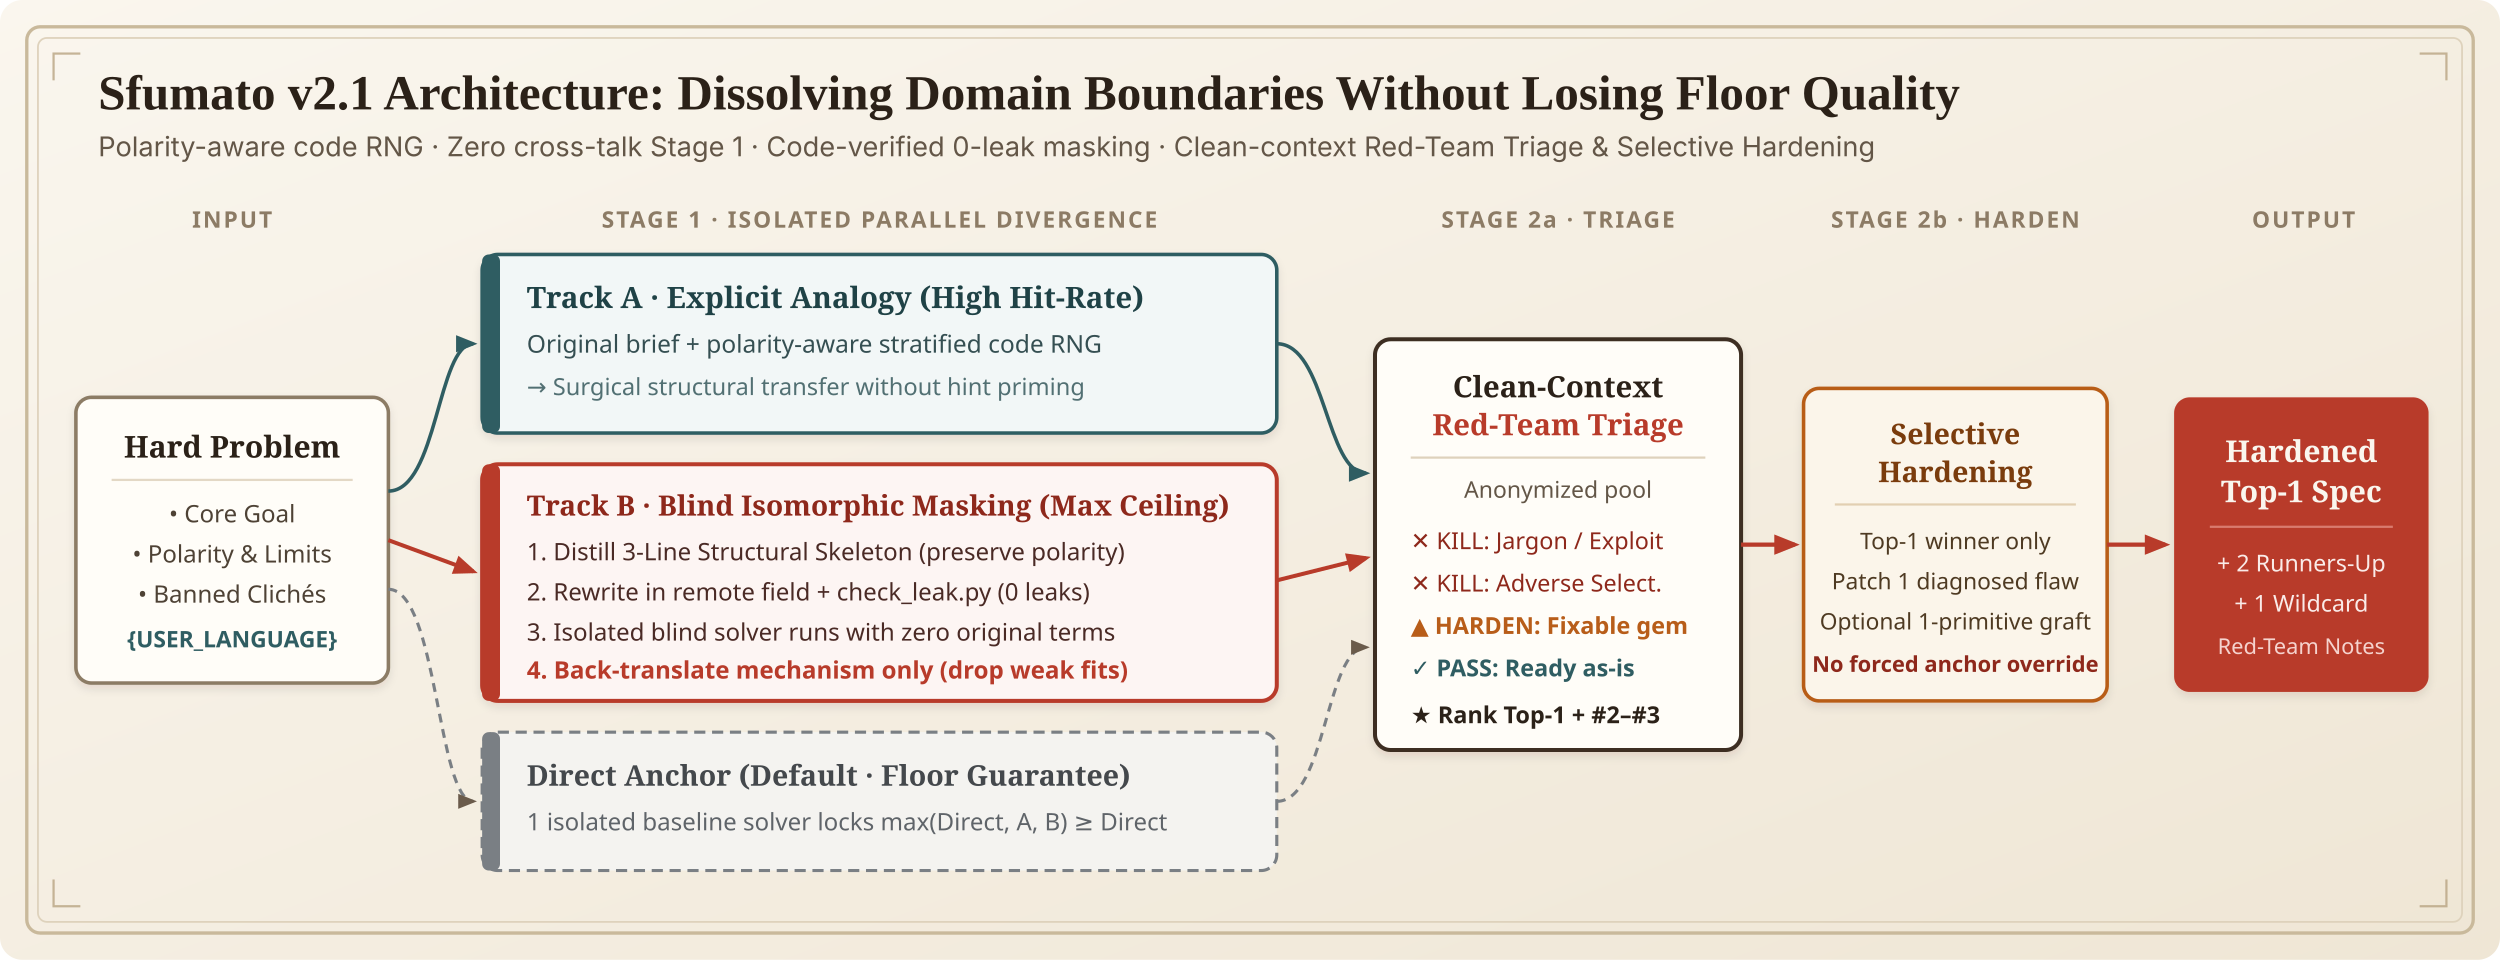
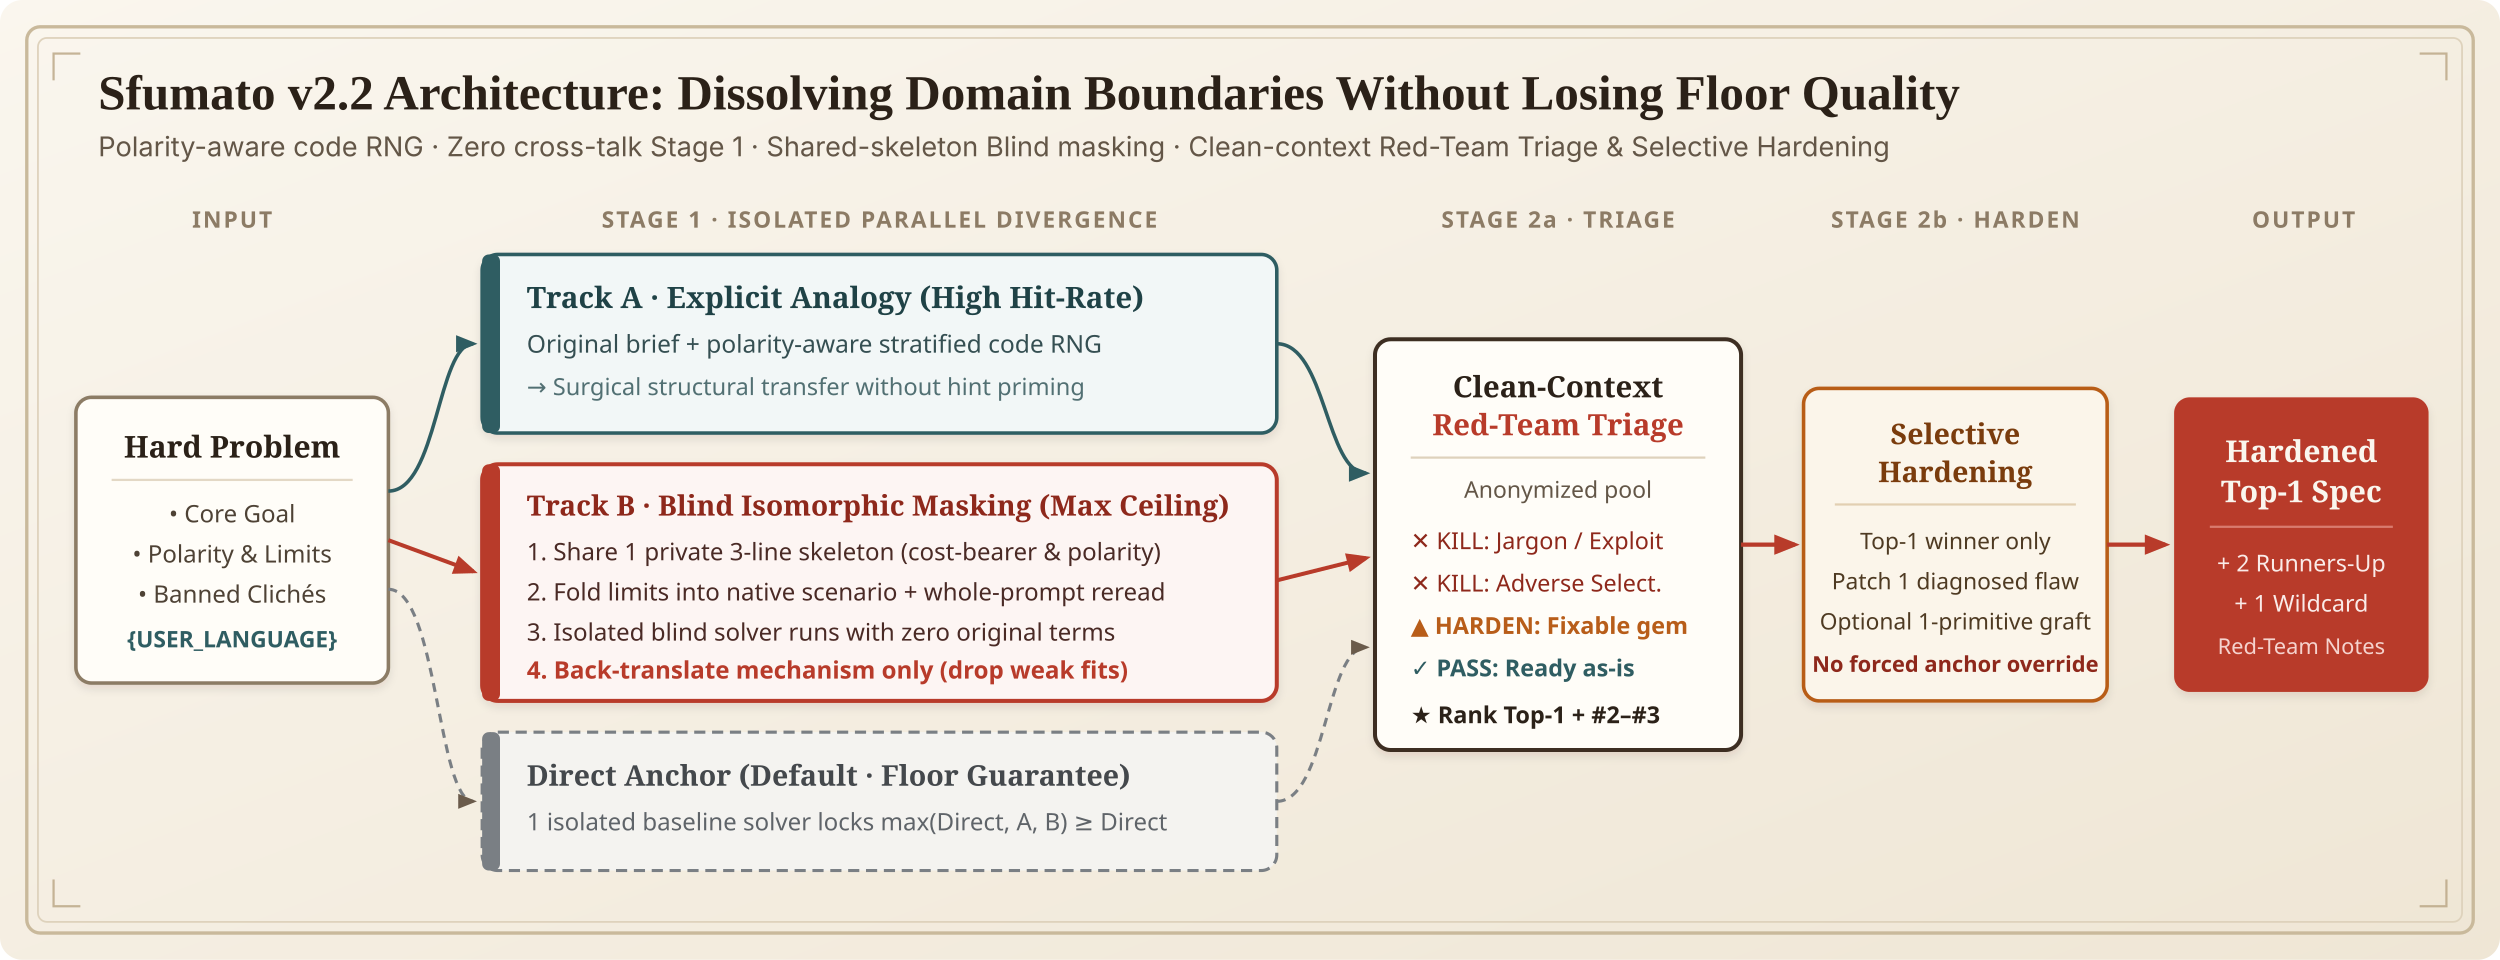
- <svg xmlns="http://www.w3.org/2000/svg" viewBox="0 0 1120 430" width="1120" height="430" role="img" aria-label="Sfumato v2.1 Dual-Track Architecture Diagram">
+ <svg xmlns="http://www.w3.org/2000/svg" viewBox="0 0 1120 430" width="1120" height="430" role="img" aria-label="Sfumato v2.2 Dual-Track Architecture Diagram">
  <defs>
    <linearGradient id="bgArch" x1="0" y1="0" x2="1" y2="1">
      <stop offset="0%" stop-color="#FAF6EE" />
      <stop offset="100%" stop-color="#EFE6D5" />
    </linearGradient>
    <marker id="arrowSepia" viewBox="0 0 10 10" refX="8" refY="5" markerWidth="6" markerHeight="6" orient="auto-start-reverse">
      <path d="M 0 1 L 10 5 L 0 9 z" fill="#6A5B4B" />
    </marker>
    <marker id="arrowRed" viewBox="0 0 10 10" refX="8" refY="5" markerWidth="6" markerHeight="6" orient="auto-start-reverse">
      <path d="M 0 1 L 10 5 L 0 9 z" fill="#B83B2A" />
    </marker>
    <marker id="arrowTeal" viewBox="0 0 10 10" refX="8" refY="5" markerWidth="6" markerHeight="6" orient="auto-start-reverse">
      <path d="M 0 1 L 10 5 L 0 9 z" fill="#2F5D62" />
    </marker>
    <filter id="cardShadow" x="-8%" y="-8%" width="116%" height="116%">
      <feDropShadow dx="0" dy="2" stdDeviation="2" flood-color="#2B2118" flood-opacity="0.1" />
    </filter>
  </defs>
  <rect x="0" y="0" width="1120" height="430" rx="10" fill="url(#bgArch)" />
  <rect x="12" y="12" width="1096" height="406" rx="6" fill="none" stroke="#C9B99B" stroke-width="1.5" />
  <rect x="17" y="17" width="1086" height="396" rx="4" fill="none" stroke="#DED2BC" stroke-width="0.8" />
  <g stroke="#B8A482" stroke-width="1" fill="none" opacity="0.8">
    <path d="M24,36 L24,24 L36,24" />
    <path d="M1096,36 L1096,24 L1084,24" />
    <path d="M24,394 L24,406 L36,406" />
    <path d="M1096,394 L1096,406 L1084,406" />
  </g>
  <text x="44" y="49" font-family="Georgia, 'Times New Roman', serif" font-size="22" font-weight="bold" fill="#2B2118">
-     Sfumato v2.1 Architecture: Dissolving Domain Boundaries Without Losing Floor Quality
+     Sfumato v2.2 Architecture: Dissolving Domain Boundaries Without Losing Floor Quality
  </text>
  <text x="44" y="70" font-family="system-ui, -apple-system, sans-serif" font-size="12.2" fill="#635647">
-     Polarity-aware code RNG · Zero cross-talk Stage 1 · Code-verified 0-leak masking · Clean-context Red-Team Triage &amp; Selective Hardening
+     Polarity-aware code RNG · Zero cross-talk Stage 1 · Shared-skeleton Blind masking · Clean-context Red-Team Triage &amp; Selective Hardening
  </text>
  <g font-family="system-ui, sans-serif" font-size="10.2" font-weight="700" fill="#8C7B65" letter-spacing="0.9">
    <text x="104" y="102" text-anchor="middle">INPUT</text>
    <text x="394" y="102" text-anchor="middle">STAGE 1 · ISOLATED PARALLEL DIVERGENCE</text>
    <text x="698" y="102" text-anchor="middle">STAGE 2a · TRIAGE</text>
    <text x="876" y="102" text-anchor="middle">STAGE 2b · HARDEN</text>
    <text x="1032" y="102" text-anchor="middle">OUTPUT</text>
  </g>
  <g transform="translate(34, 178)">
    <rect x="0" y="0" width="140" height="128" rx="7" fill="#FFFDF8" stroke="#8C7B65" stroke-width="1.6" filter="url(#cardShadow)" />
    <text x="70" y="27" font-family="Georgia, serif" font-size="13.5" font-weight="bold" fill="#2B2118" text-anchor="middle">Hard Problem</text>
    <line x1="16" y1="37" x2="124" y2="37" stroke="#E3D8C5" stroke-width="1" />
    <text x="70" y="56" font-family="system-ui, sans-serif" font-size="10.8" fill="#4E4235" text-anchor="middle">• Core Goal</text>
    <text x="70" y="74" font-family="system-ui, sans-serif" font-size="10.8" fill="#4E4235" text-anchor="middle">• Polarity &amp; Limits</text>
    <text x="70" y="92" font-family="system-ui, sans-serif" font-size="10.8" fill="#4E4235" text-anchor="middle">• Banned Clichés</text>
    <text x="70" y="112" font-family="system-ui, sans-serif" font-size="10.2" font-weight="600" fill="#2F5D62" text-anchor="middle">{USER_LANGUAGE}</text>
  </g>
  <g transform="translate(216, 114)">
    <rect x="0" y="0" width="356" height="80" rx="7" fill="#F2F7F7" stroke="#2F5D62" stroke-width="1.6" filter="url(#cardShadow)" />
    <rect x="0" y="0" width="8" height="80" rx="3" fill="#2F5D62" />
    <text x="20" y="24" font-family="Georgia, serif" font-size="13.2" font-weight="bold" fill="#1F4246">Track A · Explicit Analogy (High Hit-Rate)</text>
    <text x="20" y="44" font-family="system-ui, sans-serif" font-size="11" fill="#354F52">Original brief + polarity-aware stratified code RNG</text>
    <text x="20" y="63" font-family="system-ui, sans-serif" font-size="10.6" fill="#527073">→ Surgical structural transfer without hint priming</text>
  </g>
  <g transform="translate(216, 208)">
    <rect x="0" y="0" width="356" height="106" rx="7" fill="#FDF5F3" stroke="#B83B2A" stroke-width="1.8" filter="url(#cardShadow)" />
    <rect x="0" y="0" width="8" height="106" rx="3" fill="#B83B2A" />
    <text x="20" y="23" font-family="Georgia, serif" font-size="12.6" font-weight="bold" fill="#8E281B">Track B · Blind Isomorphic Masking (Max Ceiling)</text>
-     <text x="20" y="43" font-family="system-ui, sans-serif" font-size="10.8" fill="#4A2A25">1. Distill 3-Line Structural Skeleton (preserve polarity)</text>
-     <text x="20" y="61" font-family="system-ui, sans-serif" font-size="10.8" fill="#4A2A25">2. Rewrite in remote field + check_leak.py (0 leaks)</text>
+     <text x="20" y="43" font-family="system-ui, sans-serif" font-size="10.8" fill="#4A2A25">1. Share 1 private 3-line skeleton (cost-bearer &amp; polarity)</text>
+     <text x="20" y="61" font-family="system-ui, sans-serif" font-size="10.8" fill="#4A2A25">2. Fold limits into native scenario + whole-prompt reread</text>
    <text x="20" y="79" font-family="system-ui, sans-serif" font-size="10.8" fill="#4A2A25">3. Isolated blind solver runs with zero original terms</text>
    <text x="20" y="96" font-family="system-ui, sans-serif" font-size="10.8" font-weight="600" fill="#B83B2A">4. Back-translate mechanism only (drop weak fits)</text>
  </g>
  <g transform="translate(216, 328)">
    <rect x="0" y="0" width="356" height="62" rx="7" fill="#F4F3F0" stroke="#7A7F84" stroke-width="1.4" stroke-dasharray="5,3" />
    <rect x="0" y="0" width="8" height="62" rx="3" fill="#7A7F84" />
    <text x="20" y="24" font-family="Georgia, serif" font-size="12.8" font-weight="bold" fill="#44484C">Direct Anchor (Default · Floor Guarantee)</text>
    <text x="20" y="44" font-family="system-ui, sans-serif" font-size="10.8" fill="#5F6469">1 isolated baseline solver locks max(Direct, A, B) ≥ Direct</text>
  </g>
  <g transform="translate(616, 152)">
    <rect x="0" y="0" width="164" height="184" rx="7" fill="#FFFDF8" stroke="#3E2F23" stroke-width="1.8" filter="url(#cardShadow)" />
    <text x="82" y="26" font-family="Georgia, serif" font-size="13.2" font-weight="bold" fill="#2B2118" text-anchor="middle">Clean-Context</text>
    <text x="82" y="43" font-family="Georgia, serif" font-size="13.2" font-weight="bold" fill="#B83B2A" text-anchor="middle">Red-Team Triage</text>
    <line x1="16" y1="53" x2="148" y2="53" stroke="#DED2BC" stroke-width="1" />
    <text x="82" y="71" font-family="system-ui, sans-serif" font-size="10.3" fill="#635647" text-anchor="middle">Anonymized pool</text>
    <text x="16" y="94" font-family="system-ui, sans-serif" font-size="10.5" fill="#8E281B">✕ KILL: Jargon / Exploit</text>
    <text x="16" y="113" font-family="system-ui, sans-serif" font-size="10.5" fill="#8E281B">✕ KILL: Adverse Select.</text>
    <text x="16" y="132" font-family="system-ui, sans-serif" font-size="10.5" font-weight="600" fill="#B85D19">▲ HARDEN: Fixable gem</text>
    <text x="16" y="151" font-family="system-ui, sans-serif" font-size="10.5" font-weight="600" fill="#2F5D62">✓ PASS: Ready as-is</text>
    <text x="16" y="172" font-family="system-ui, sans-serif" font-size="10.5" font-weight="700" fill="#2B2118">★ Rank Top-1 + #2–#3</text>
  </g>
  <g transform="translate(808, 174)">
    <rect x="0" y="0" width="136" height="140" rx="7" fill="#FBF5EA" stroke="#B85D19" stroke-width="1.6" filter="url(#cardShadow)" />
    <text x="68" y="25" font-family="Georgia, serif" font-size="12.8" font-weight="bold" fill="#7A3C0D" text-anchor="middle">Selective</text>
    <text x="68" y="42" font-family="Georgia, serif" font-size="12.8" font-weight="bold" fill="#7A3C0D" text-anchor="middle">Hardening</text>
    <line x1="14" y1="52" x2="122" y2="52" stroke="#E2CFB2" stroke-width="1" />
    <text x="68" y="72" font-family="system-ui, sans-serif" font-size="10.2" fill="#4E3A22" text-anchor="middle">Top-1 winner only</text>
    <text x="68" y="90" font-family="system-ui, sans-serif" font-size="10.2" fill="#4E3A22" text-anchor="middle">Patch 1 diagnosed flaw</text>
    <text x="68" y="108" font-family="system-ui, sans-serif" font-size="10.2" fill="#4E3A22" text-anchor="middle">Optional 1-primitive graft</text>
    <text x="68" y="127" font-family="system-ui, sans-serif" font-size="9.8" font-weight="600" fill="#8E281B" text-anchor="middle">No forced anchor override</text>
  </g>
  <g transform="translate(974, 178)">
    <rect x="0" y="0" width="114" height="132" rx="7" fill="#B83B2A" filter="url(#cardShadow)" />
    <text x="57" y="29" font-family="Georgia, serif" font-size="13.5" font-weight="bold" fill="#FAF6EE" text-anchor="middle">Hardened</text>
    <text x="57" y="47" font-family="Georgia, serif" font-size="13.5" font-weight="bold" fill="#FAF6EE" text-anchor="middle">Top-1 Spec</text>
    <line x1="16" y1="58" x2="98" y2="58" stroke="#D97B6E" stroke-width="1" />
    <text x="57" y="78" font-family="system-ui, sans-serif" font-size="10.4" fill="#FAEBE8" text-anchor="middle">+ 2 Runners-Up</text>
    <text x="57" y="96" font-family="system-ui, sans-serif" font-size="10.4" fill="#FAEBE8" text-anchor="middle">+ 1 Wildcard</text>
    <text x="57" y="115" font-family="system-ui, sans-serif" font-size="9.8" fill="#F5D3CE" text-anchor="middle">Red-Team Notes</text>
  </g>
  <path d="M174,220 C196,220 196,154 212,154" fill="none" stroke="#2F5D62" stroke-width="1.6" marker-end="url(#arrowTeal)" />
  <path d="M174,242 L212,256" fill="none" stroke="#B83B2A" stroke-width="1.8" marker-end="url(#arrowRed)" />
  <path d="M174,264 C196,264 196,359 212,359" fill="none" stroke="#7A7F84" stroke-width="1.4" stroke-dasharray="4,3" marker-end="url(#arrowSepia)" />
  <path d="M572,154 C594,154 594,212 612,212" fill="none" stroke="#2F5D62" stroke-width="1.6" marker-end="url(#arrowTeal)" />
  <path d="M572,260 L612,250" fill="none" stroke="#B83B2A" stroke-width="1.8" marker-end="url(#arrowRed)" />
  <path d="M572,359 C594,359 594,290 612,290" fill="none" stroke="#7A7F84" stroke-width="1.4" stroke-dasharray="4,3" marker-end="url(#arrowSepia)" />
  <line x1="780" y1="244" x2="804" y2="244" stroke="#B83B2A" stroke-width="1.9" marker-end="url(#arrowRed)" />
  <line x1="944" y1="244" x2="970" y2="244" stroke="#B83B2A" stroke-width="1.9" marker-end="url(#arrowRed)" />
</svg>
